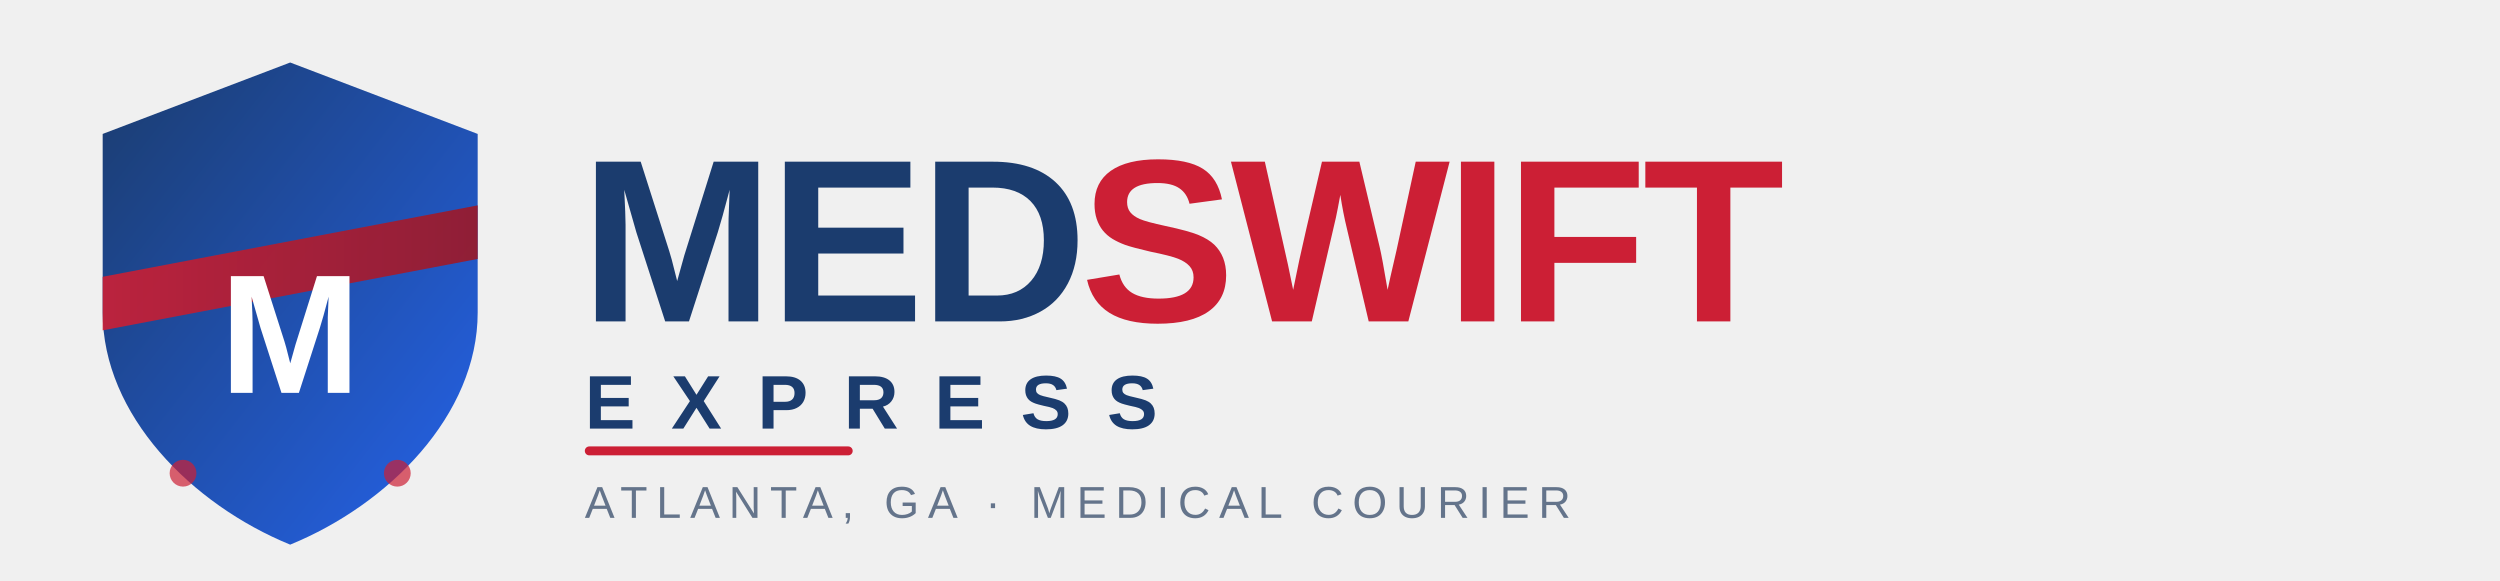
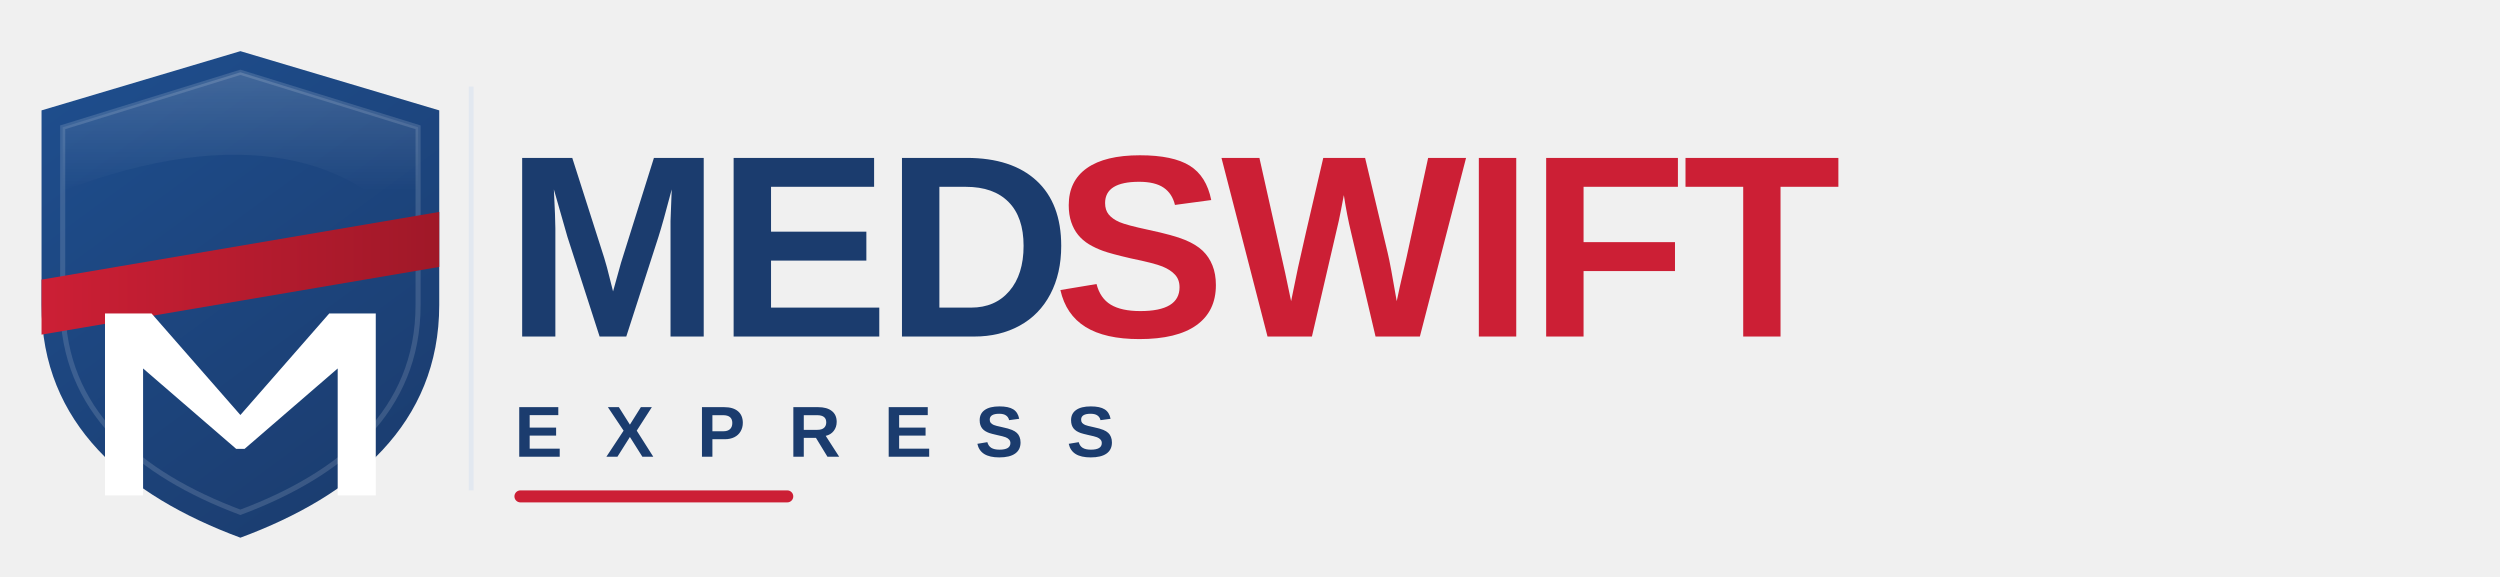
- <svg xmlns="http://www.w3.org/2000/svg" viewBox="0 0 560 130" width="560" height="130" role="img" aria-label="MEDSWIFT EXPRESS Logo">
+ <svg xmlns="http://www.w3.org/2000/svg" viewBox="0 0 520 120" width="520" height="120" role="img" aria-label="MEDSWIFT EXPRESS Logo">
  <defs>
-     <linearGradient id="badgeGrad" x1="0%" y1="0%" x2="100%" y2="100%">
-       <stop offset="0%" style="stop-color:#1B3C6E;stop-opacity:1" />
-       <stop offset="100%" style="stop-color:#2563EB;stop-opacity:1" />
+     <linearGradient id="h-shield" x1="20%" y1="0%" x2="80%" y2="100%">
+       <stop offset="0%" stop-color="#1e4d8c" />
+       <stop offset="100%" stop-color="#1B3C6E" />
    </linearGradient>
-     <linearGradient id="swooshGrad" x1="0%" y1="0%" x2="100%" y2="0%">
-       <stop offset="0%" style="stop-color:#CC1F35;stop-opacity:1" />
-       <stop offset="100%" style="stop-color:#9B1827;stop-opacity:1" />
+     <linearGradient id="h-swoosh" x1="0%" y1="0%" x2="100%" y2="0%">
+       <stop offset="0%" stop-color="#CC1F35" />
+       <stop offset="100%" stop-color="#A01828" />
+     </linearGradient>
+     <linearGradient id="h-highlight" x1="0%" y1="0%" x2="0%" y2="70%">
+       <stop offset="0%" stop-color="#ffffff" stop-opacity="0.16" />
+       <stop offset="100%" stop-color="#ffffff" stop-opacity="0" />
    </linearGradient>
  </defs>
-   <g transform="translate(8, 8)">
-     <path d="M57,6 L99,22 L99,62 C99,85 79,105 57,114 C35,105 15,85 15,62 L15,22 Z" fill="url(#badgeGrad)" />
-     <path d="M15,54 L99,38 L99,50 L15,66 Z" fill="url(#swooshGrad)" opacity="0.9" />
-     <text x="57" y="80" font-family="Arial Black, Arial, sans-serif" font-size="38" font-weight="900" fill="white" text-anchor="middle" letter-spacing="-2">M</text>
-     <circle cx="33" cy="98" r="3" fill="#CC1F35" opacity="0.7" />
-     <circle cx="81" cy="98" r="3" fill="#CC1F35" opacity="0.7" />
+   <g transform="translate(6,8) scale(0.88)">
+     <path d="M50,3 L97,17 L97,63 C97,91 77,108 50,118 C23,108 3,91 3,63 L3,17 Z" fill="url(#h-shield)" />
+     <path d="M50,8 L92,21 L92,63 C92,88 74,103 50,112 C26,103 8,88 8,63 L8,21 Z" fill="none" stroke="#ffffff" stroke-width="1.2" stroke-opacity="0.14" />
+     <path d="M50,8 L92,21 L92,48 C78,28 50,20 8,36 L8,21 Z" fill="url(#h-highlight)" />
+     <path d="M3,57 L97,41 L97,54 L3,70 Z" fill="url(#h-swoosh)" />
+     <path d="M18,108 L18,65 L29,65 L50,89 L71,65 L82,65 L82,108 L73,108 L73,78 L51,97 L49,97 L27,78 L27,108 Z" fill="#ffffff" />
  </g>
-   <g transform="translate(130, 0)">
-     <text x="0" y="72" font-family="Arial Black, Arial, sans-serif" font-size="52" font-weight="900" fill="#1B3C6E" letter-spacing="-1">MED</text>
-     <text x="112" y="72" font-family="Arial Black, Arial, sans-serif" font-size="52" font-weight="900" fill="#CC1F35" letter-spacing="-1">SWIFT</text>
-     <text x="1" y="96" font-family="Arial, Helvetica, sans-serif" font-size="17" font-weight="700" fill="#1B3C6E" letter-spacing="8">EXPRESS</text>
-     <text x="1" y="116" font-family="Arial, Helvetica, sans-serif" font-size="10" font-weight="400" fill="#64748B" letter-spacing="2">ATLANTA, GA · MEDICAL COURIER</text>
-     <rect x="1" y="100" width="60" height="2" fill="#CC1F35" rx="1" />
-   </g>
+   <text x="105" y="70" font-family="'Arial Black','Arial Bold',Arial,sans-serif" font-size="54" font-weight="900" letter-spacing="-1" fill="#1B3C6E">MED</text>
+   <text x="219" y="70" font-family="'Arial Black','Arial Bold',Arial,sans-serif" font-size="54" font-weight="900" letter-spacing="-1" fill="#CC1F35">SWIFT</text>
+   <text x="107" y="95" font-family="'Arial Black','Arial Bold',Arial,sans-serif" font-size="15" font-weight="900" letter-spacing="9" fill="#1B3C6E">EXPRESS</text>
+   <rect x="107" y="102" width="58" height="2.5" rx="1.25" fill="#CC1F35" />
+   <line x1="98" y1="18" x2="98" y2="102" stroke="#E2E8F0" stroke-width="1" />
</svg>
